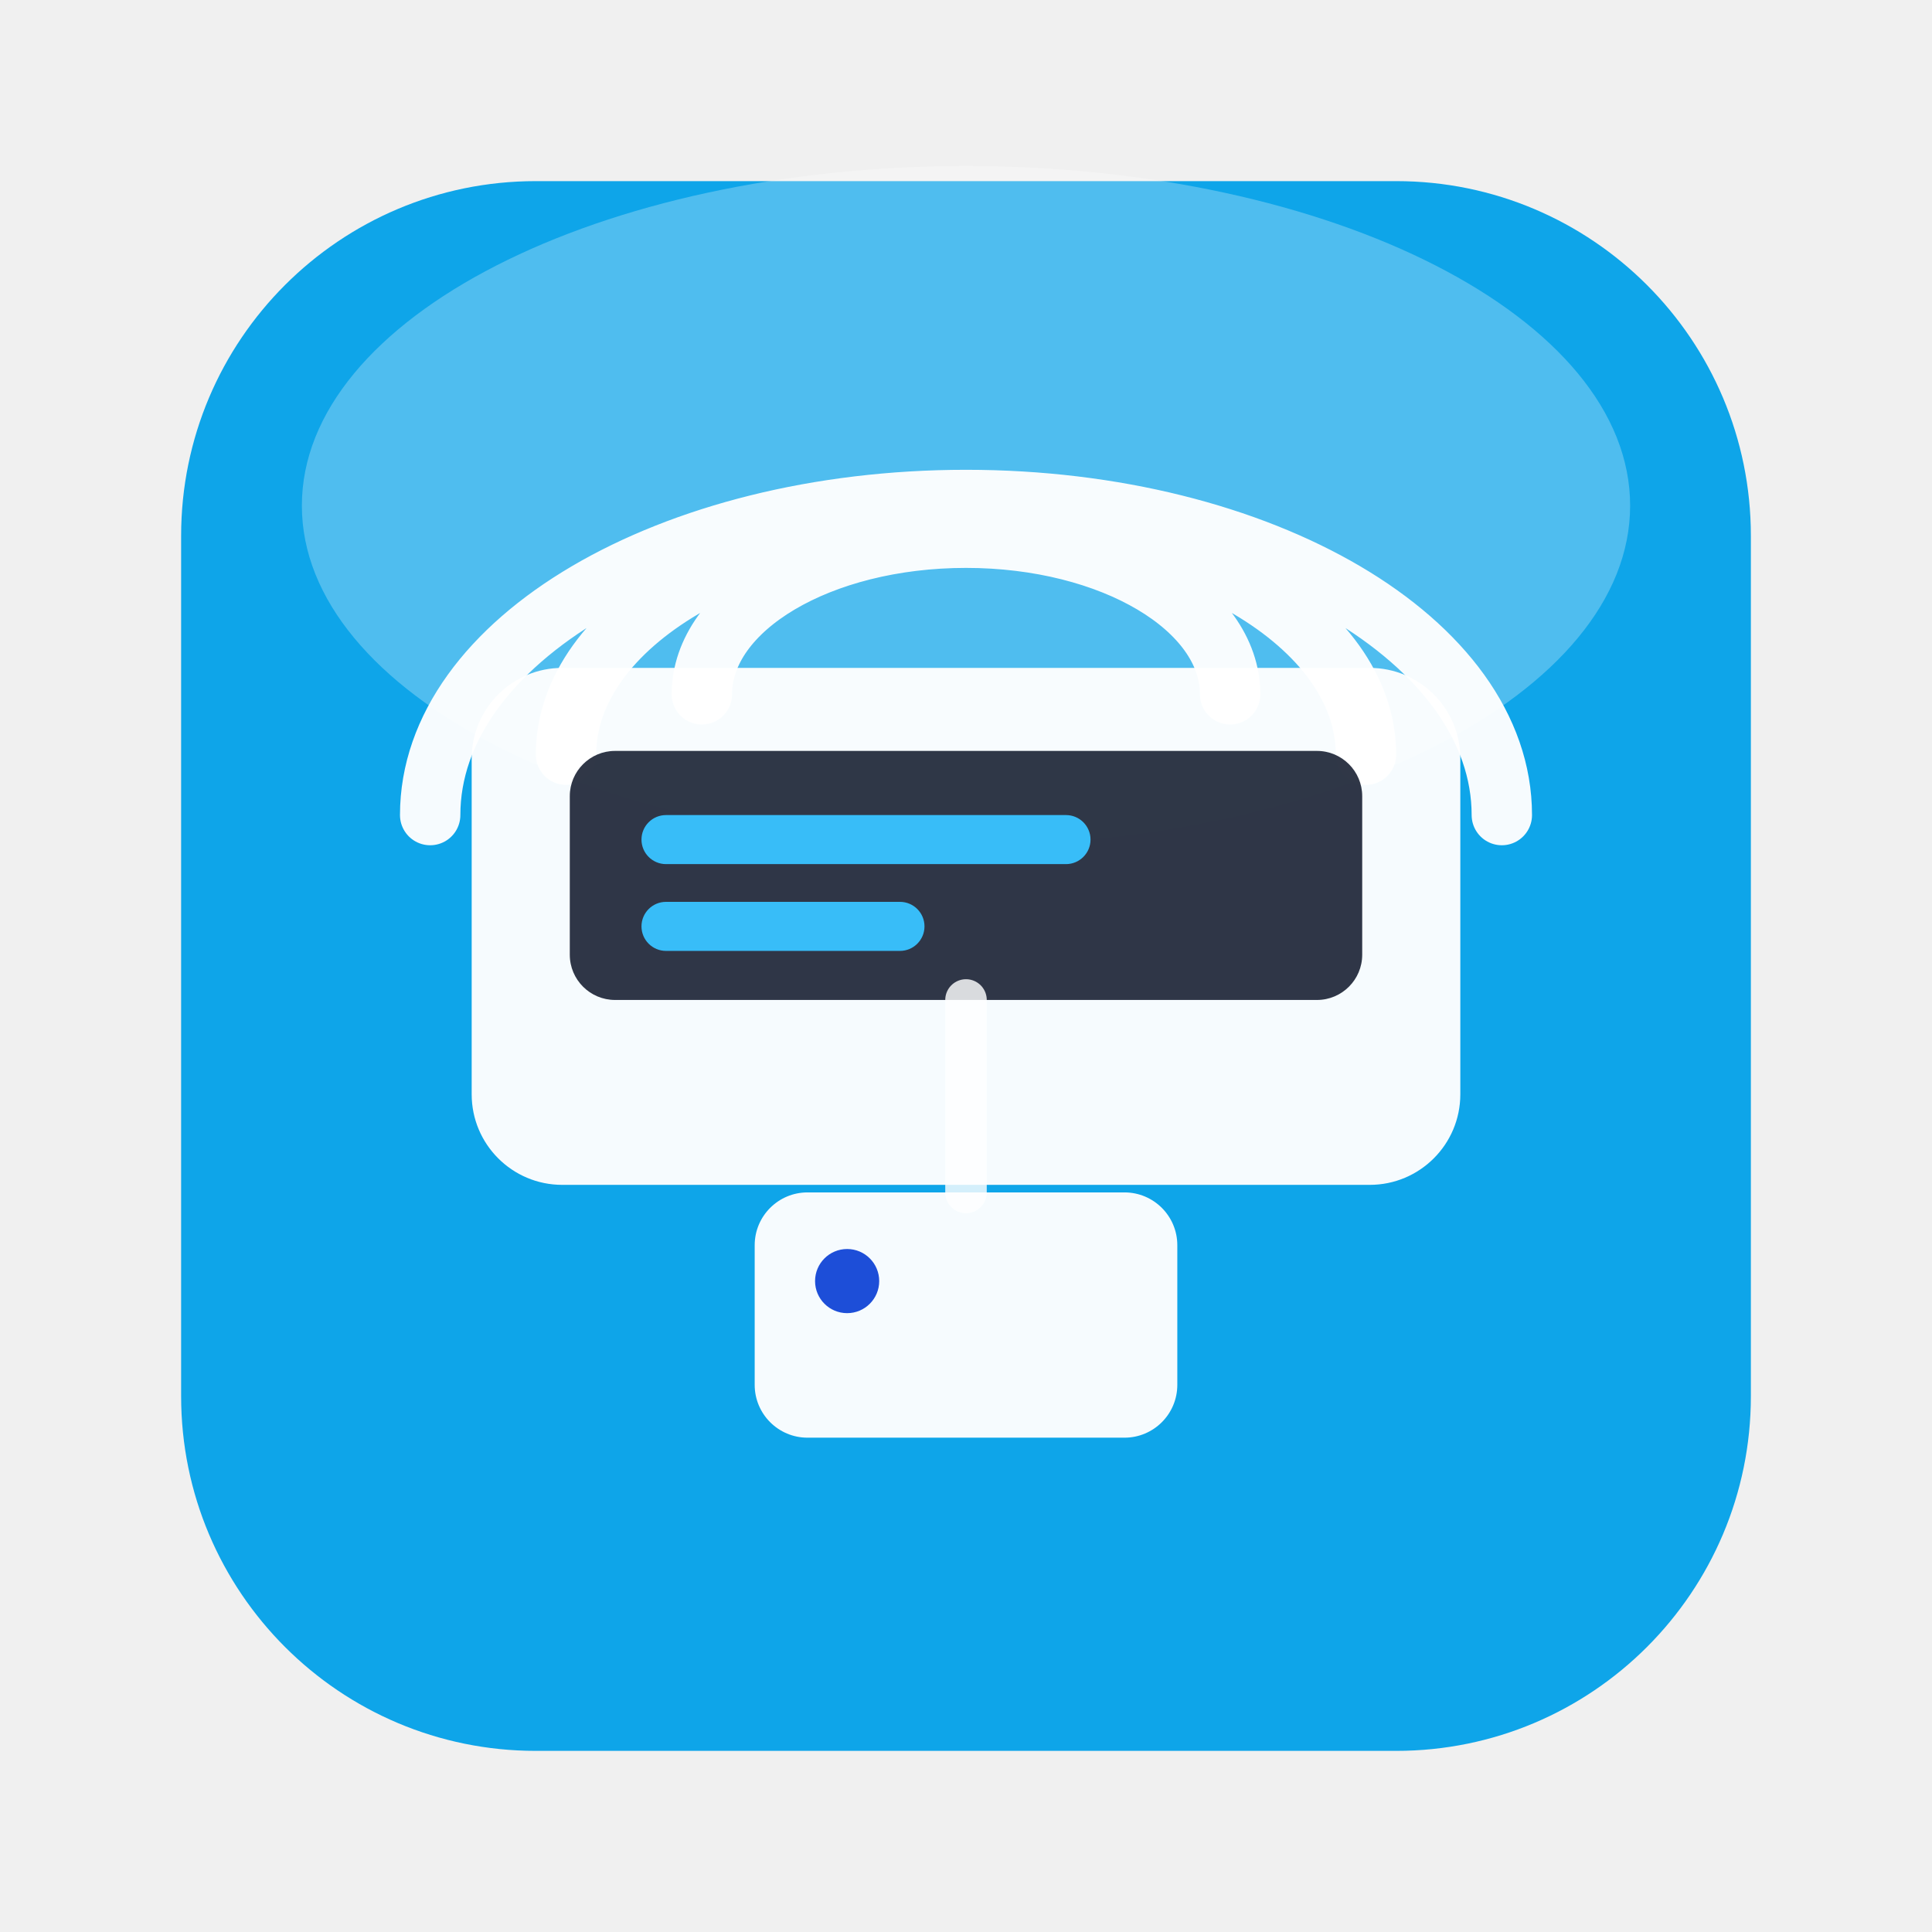
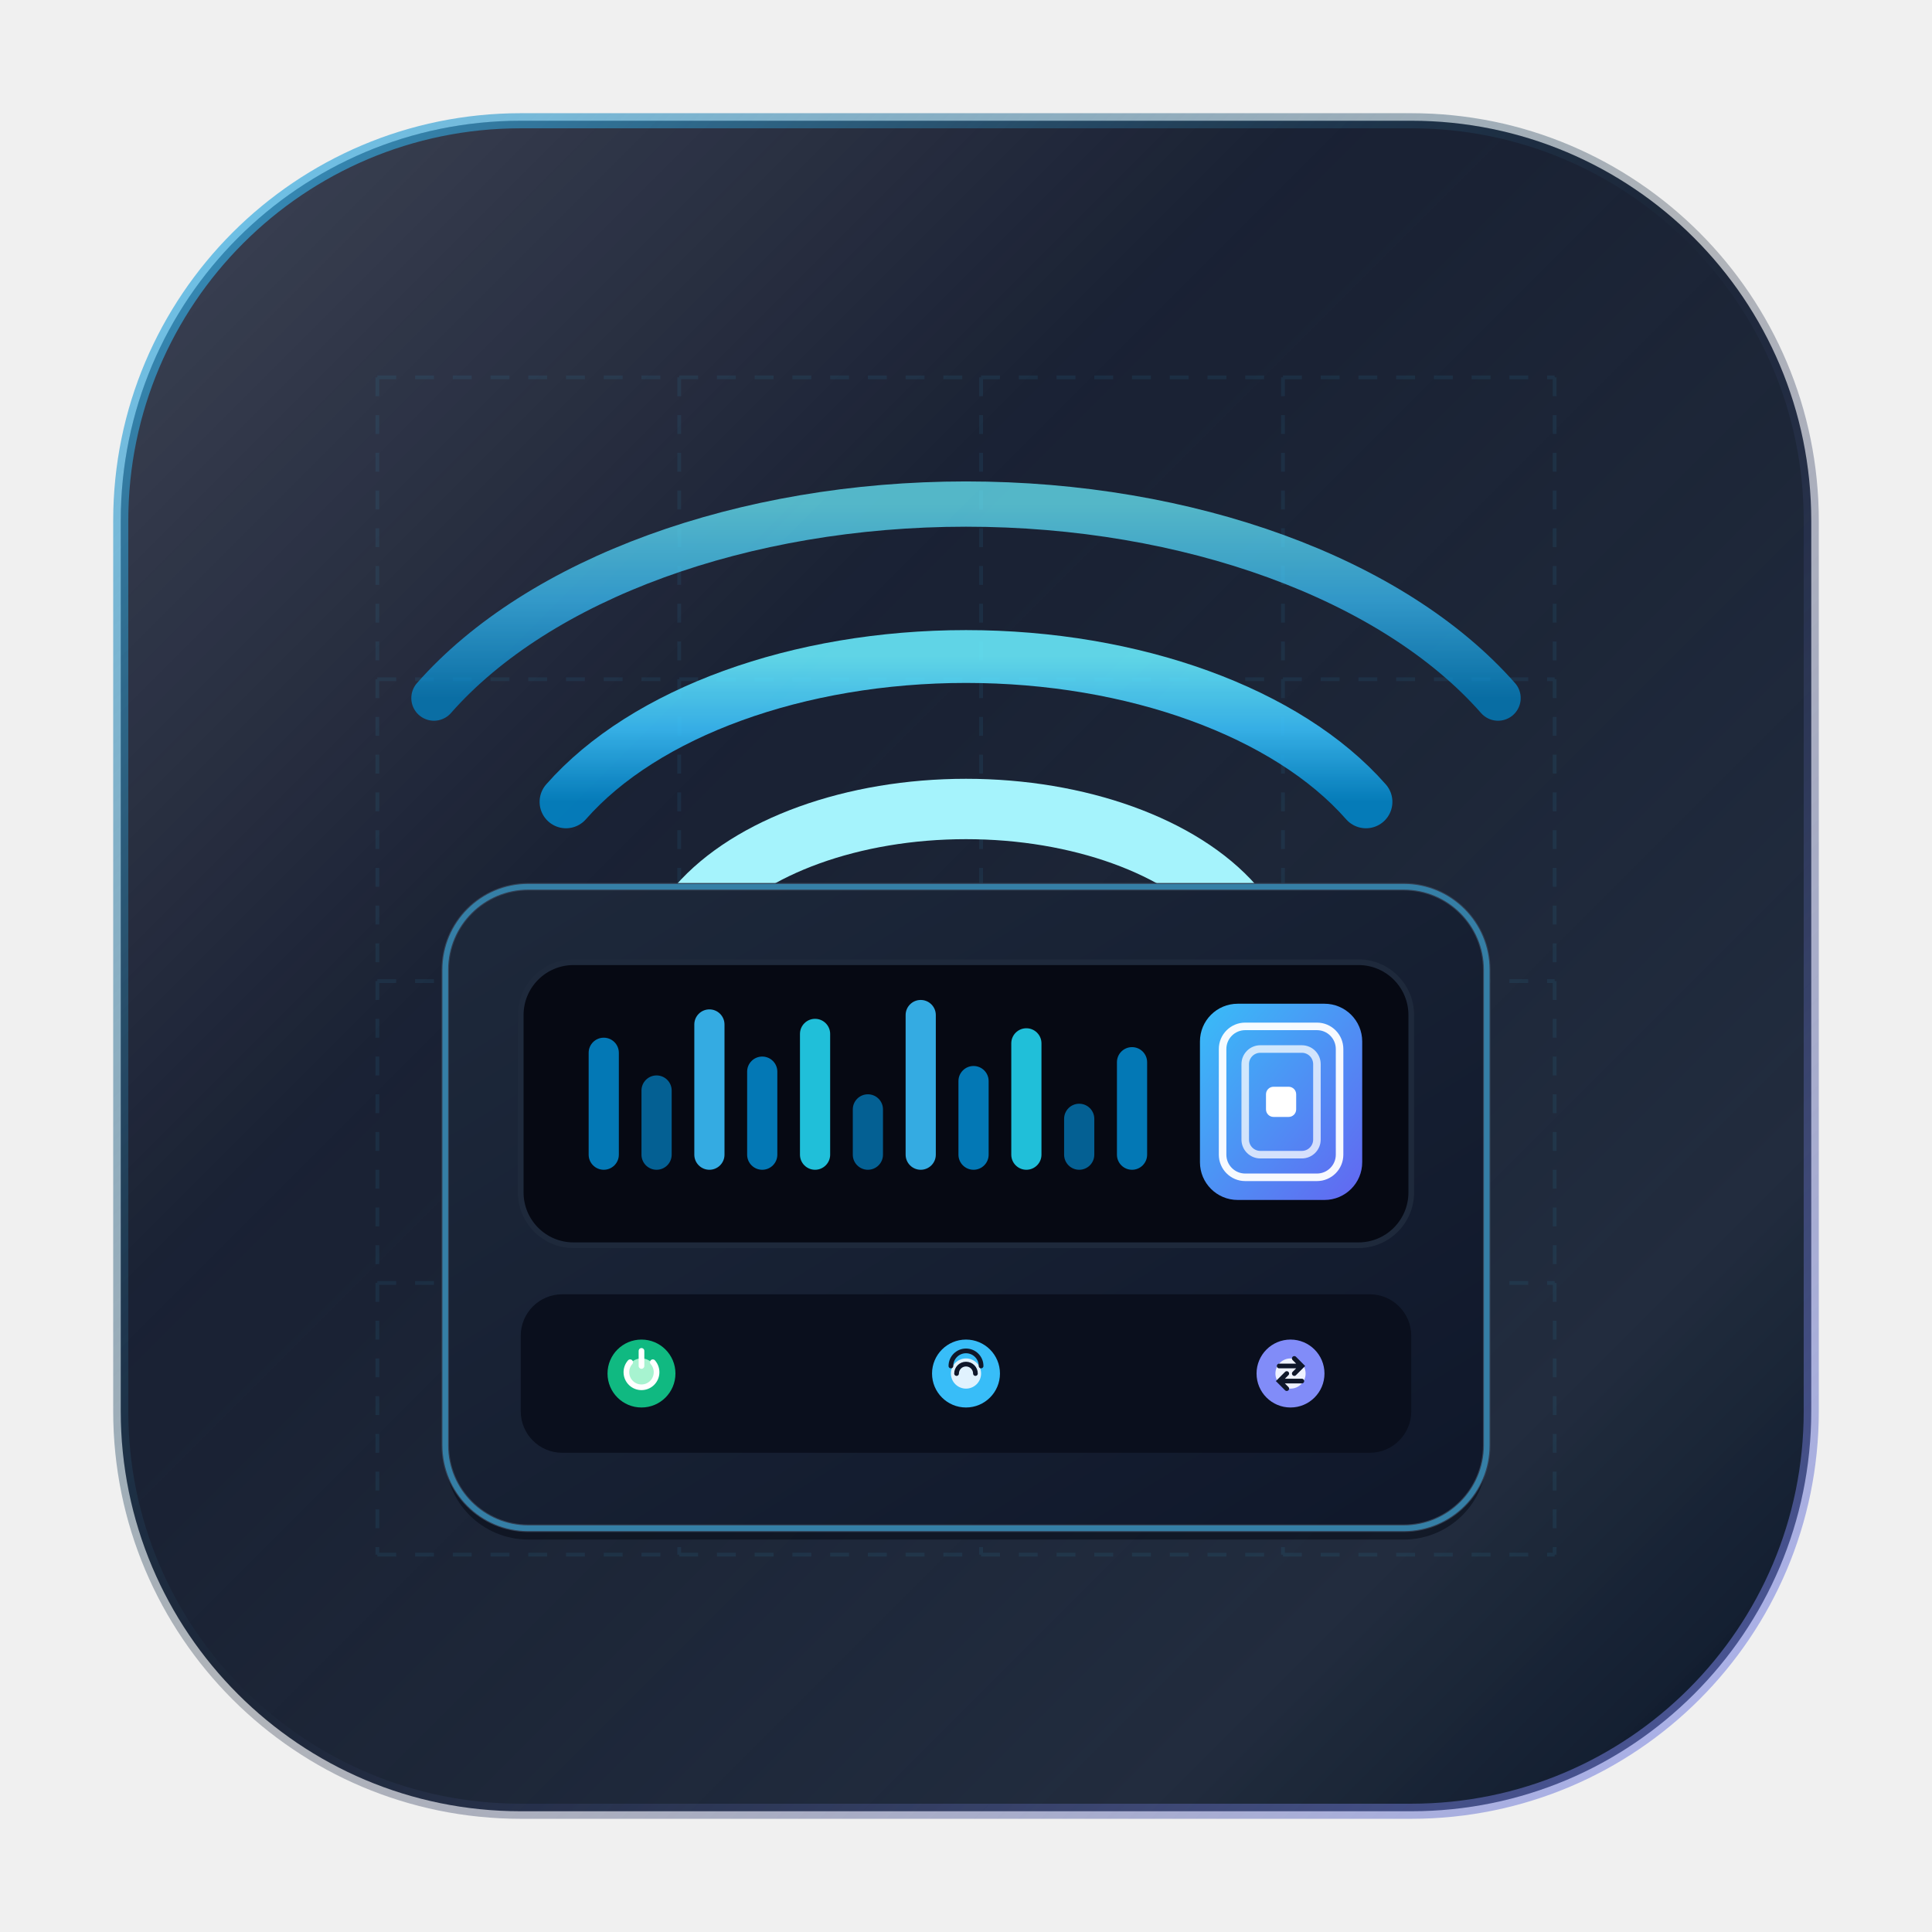
- <svg xmlns="http://www.w3.org/2000/svg" viewBox="0 0 1024 1024" role="img" aria-label="LLRP Reader Studio app icon">
+ <svg xmlns="http://www.w3.org/2000/svg" viewBox="0 0 1024 1024" width="1024" height="1024">
  <defs>
-     <linearGradient id="bg" x1="128" y1="96" x2="896" y2="928">
-       <stop stop-color="#0EA5E9" />
-       <stop offset="1" stop-color="#1D4ED8" />
+     <linearGradient id="bgGrad" x1="0%" y1="0%" x2="100%" y2="100%">
+       <stop offset="0%" stop-color="#091026" />
+       <stop offset="40%" stop-color="#0F172A" />
+       <stop offset="80%" stop-color="#1E293B" />
+       <stop offset="100%" stop-color="#0A1628" />
    </linearGradient>
-     <linearGradient id="shine" x1="0" y1="96" x2="0" y2="448">
-       <stop stop-color="white" stop-opacity=".27" />
-       <stop offset="1" stop-color="white" stop-opacity="0" />
+     <linearGradient id="waveGrad" x1="0%" y1="0%" x2="0%" y2="100%">
+       <stop offset="0%" stop-color="#67E8F9" />
+       <stop offset="50%" stop-color="#38BDF8" />
+       <stop offset="100%" stop-color="#0284C7" />
+     </linearGradient>
+     <linearGradient id="panelGrad" x1="0%" y1="0%" x2="100%" y2="100%">
+       <stop offset="0%" stop-color="#1E293B" />
+       <stop offset="100%" stop-color="#0F172A" />
+     </linearGradient>
+     <linearGradient id="tagGrad" x1="0%" y1="0%" x2="100%" y2="100%">
+       <stop offset="0%" stop-color="#38BDF8" />
+       <stop offset="100%" stop-color="#6366F1" />
+     </linearGradient>
+     <linearGradient id="glossGrad" x1="0%" y1="0%" x2="100%" y2="100%">
+       <stop offset="0%" stop-color="#FFFFFF" stop-opacity="0.22" />
+       <stop offset="35%" stop-color="#FFFFFF" stop-opacity="0.05" />
+       <stop offset="100%" stop-color="#FFFFFF" stop-opacity="0" />
+     </linearGradient>
+     <linearGradient id="rimGrad" x1="0%" y1="0%" x2="100%" y2="100%">
+       <stop offset="0%" stop-color="#38BDF8" stop-opacity="0.75" />
+       <stop offset="50%" stop-color="#1E293B" stop-opacity="0.3" />
+       <stop offset="100%" stop-color="#818CF8" stop-opacity="0.6" />
    </linearGradient>
  </defs>
-   <rect x="96" y="96" width="832" height="832" rx="188" fill="url(#bg)" />
-   <ellipse cx="512" cy="268" rx="352" ry="180" fill="url(#shine)" />
-   <path d="M372 368A140 83 0 0 1 652 368M300 400A212 125 0 0 1 724 400M228 432A284 167 0 0 1 796 432" fill="none" stroke="white" stroke-width="32" stroke-linecap="round" opacity=".96" />
-   <rect x="250" y="354" width="524" height="274" rx="48" fill="white" opacity=".96" />
-   <rect x="302" y="398" width="420" height="132" rx="24" fill="#0F172A" opacity=".86" />
-   <rect x="340" y="432" width="238" height="26" rx="13" fill="#38BDF8" />
-   <rect x="340" y="478" width="150" height="26" rx="13" fill="#38BDF8" />
-   <path d="M512 530V632" stroke="white" stroke-width="22" stroke-linecap="round" opacity=".82" />
-   <rect x="400" y="632" width="224" height="130" rx="28" fill="white" opacity=".96" />
-   <circle cx="449" cy="679" r="17" fill="#1D4ED8" />
+   <rect x="64" y="64" width="896" height="896" rx="212" fill="url(#bgGrad)" />
+   <rect x="64" y="64" width="896" height="896" rx="212" fill="url(#glossGrad)" />
+   <rect x="64" y="64" width="896" height="896" rx="212" fill="none" stroke="url(#rimGrad)" stroke-width="8" />
+   <g opacity="0.08" stroke="#38BDF8" stroke-width="2" stroke-dasharray="10 10">
+     <line x1="200" y1="200" x2="824" y2="200" />
+     <line x1="200" y1="360" x2="824" y2="360" />
+     <line x1="200" y1="520" x2="824" y2="520" />
+     <line x1="200" y1="680" x2="824" y2="680" />
+     <line x1="200" y1="824" x2="824" y2="824" />
+     <line x1="200" y1="200" x2="200" y2="824" />
+     <line x1="360" y1="200" x2="360" y2="824" />
+     <line x1="520" y1="200" x2="520" y2="824" />
+     <line x1="680" y1="200" x2="680" y2="824" />
+     <line x1="824" y1="200" x2="824" y2="824" />
+   </g>
+   <g fill="none" stroke-linecap="round">
+     <path d="M 230 370 A 320 195 0 0 1 794 370" stroke="url(#waveGrad)" stroke-width="24" opacity="0.75" />
+     <path d="M 300 425 A 240 145 0 0 1 724 425" stroke="url(#waveGrad)" stroke-width="28" opacity="0.9" />
+     <path d="M 370 480 A 160 95 0 0 1 654 480" stroke="#A5F3FC" stroke-width="32" />
+   </g>
+   <g>
+     <rect x="236" y="476" width="552" height="340" rx="44" fill="#030712" opacity="0.5" />
+     <rect x="236" y="470" width="552" height="340" rx="44" fill="url(#panelGrad)" stroke="#334155" stroke-width="4" />
+     <rect x="236" y="470" width="552" height="340" rx="44" fill="none" stroke="#38BDF8" stroke-width="3" opacity="0.5" />
+     <rect x="276" y="510" width="472" height="150" rx="28" fill="#060913" stroke="#1E293B" stroke-width="3" />
+     <g opacity="0.9">
+       <rect x="312" y="550" width="16" height="70" rx="8" fill="#0284C7" />
+       <rect x="340" y="570" width="16" height="50" rx="8" fill="#0369A1" />
+       <rect x="368" y="535" width="16" height="85" rx="8" fill="#38BDF8" />
+       <rect x="396" y="560" width="16" height="60" rx="8" fill="#0284C7" />
+       <rect x="424" y="540" width="16" height="80" rx="8" fill="#22D3EE" />
+       <rect x="452" y="580" width="16" height="40" rx="8" fill="#0369A1" />
+       <rect x="480" y="530" width="16" height="90" rx="8" fill="#38BDF8" />
+       <rect x="508" y="565" width="16" height="55" rx="8" fill="#0284C7" />
+       <rect x="536" y="545" width="16" height="75" rx="8" fill="#22D3EE" />
+       <rect x="564" y="585" width="16" height="35" rx="8" fill="#0369A1" />
+       <rect x="592" y="555" width="16" height="65" rx="8" fill="#0284C7" />
+     </g>
+     <g transform="translate(636, 532)">
+       <rect x="0" y="0" width="86" height="104" rx="20" fill="url(#tagGrad)" />
+       <rect x="12" y="12" width="62" height="80" rx="12" fill="none" stroke="#FFFFFF" stroke-width="4" opacity="0.95" />
+       <rect x="24" y="24" width="38" height="56" rx="8" fill="none" stroke="#FFFFFF" stroke-width="4" opacity="0.75" />
+       <rect x="35" y="44" width="16" height="16" rx="4" fill="#FFFFFF" />
+     </g>
+     <rect x="276" y="686" width="472" height="84" rx="22" fill="#0A0F1D" />
+     <circle cx="340" cy="728" r="18" fill="#10B981" />
+     <circle cx="340" cy="728" r="8" fill="#A7F3D0" />
+     <path d="M 340 716 V 724 M 334 722 A 8 8 0 1 0 346 722" stroke="#FFFFFF" stroke-width="3" stroke-linecap="round" fill="none" />
+     <circle cx="512" cy="728" r="18" fill="#38BDF8" />
+     <circle cx="512" cy="728" r="8" fill="#E0F2FE" />
+     <path d="M 504 724 A 8 8 0 0 1 520 724 M 507 728 A 5 5 0 0 1 517 728" stroke="#0F172A" stroke-width="2.5" stroke-linecap="round" fill="none" />
+     <circle cx="684" cy="728" r="18" fill="#818CF8" />
+     <circle cx="684" cy="728" r="8" fill="#EEF2FF" />
+     <path d="M 678 724 H 690 M 686 720 L 690 724 L 686 728 M 690 732 H 678 M 682 728 L 678 732 L 682 736" stroke="#0F172A" stroke-width="2.5" stroke-linecap="round" fill="none" />
+   </g>
</svg>
